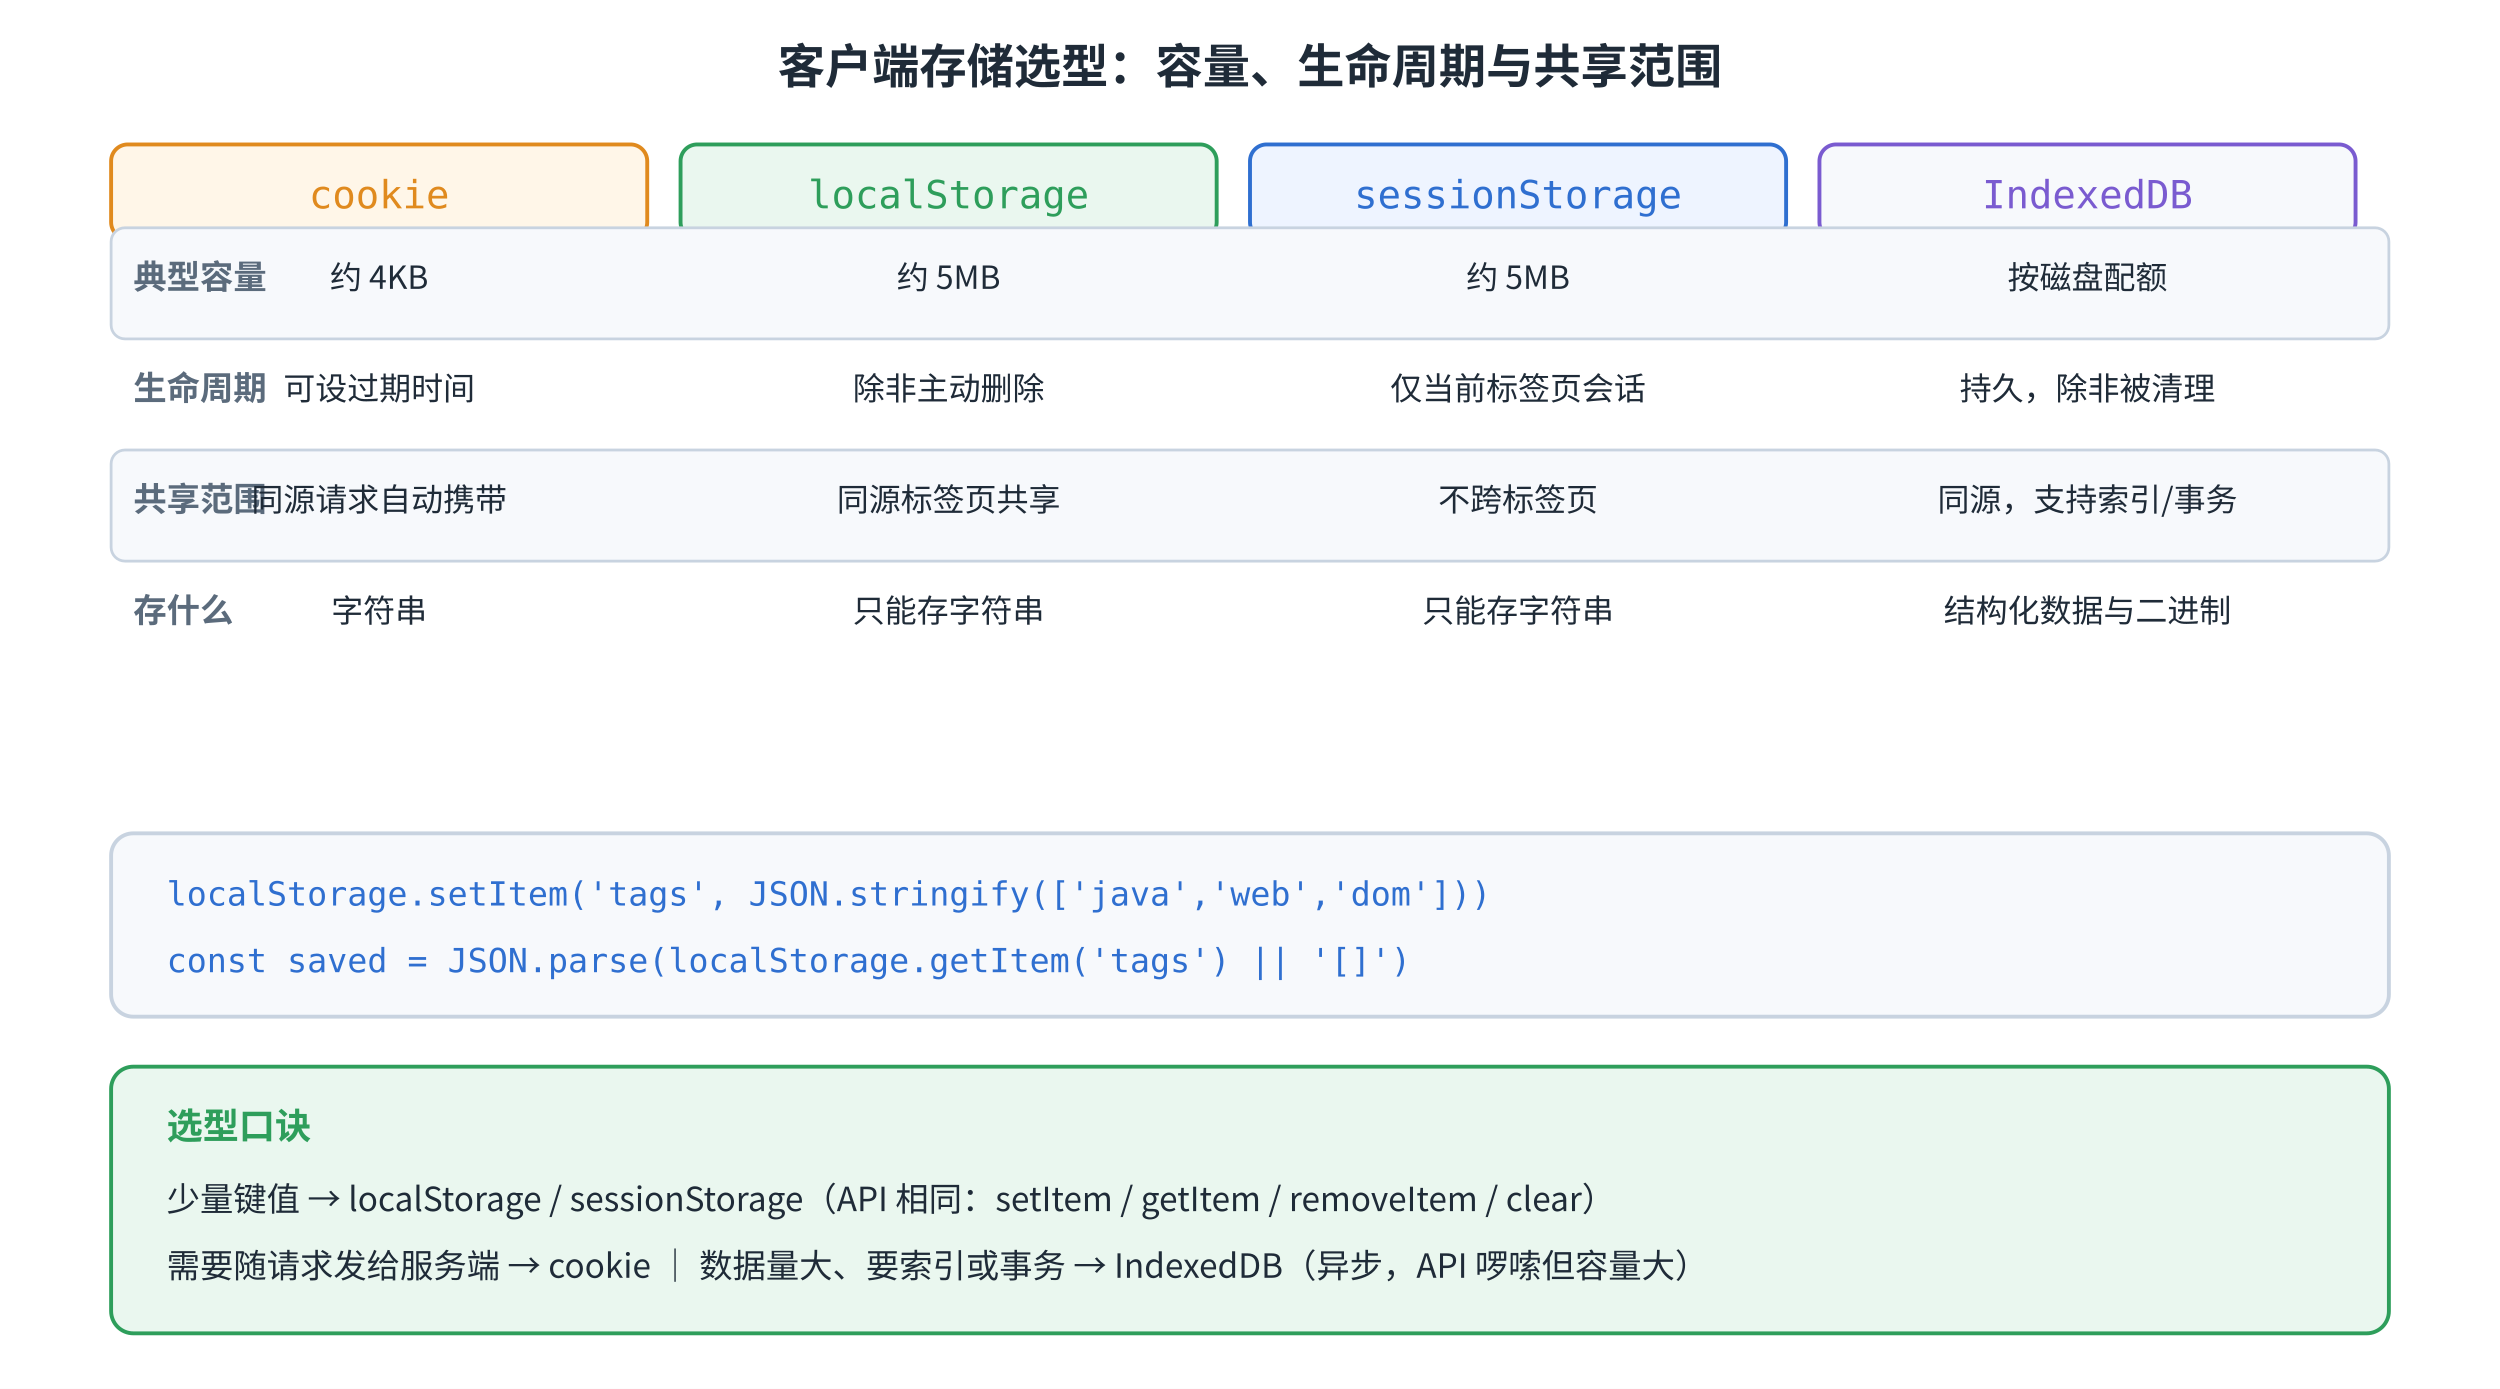
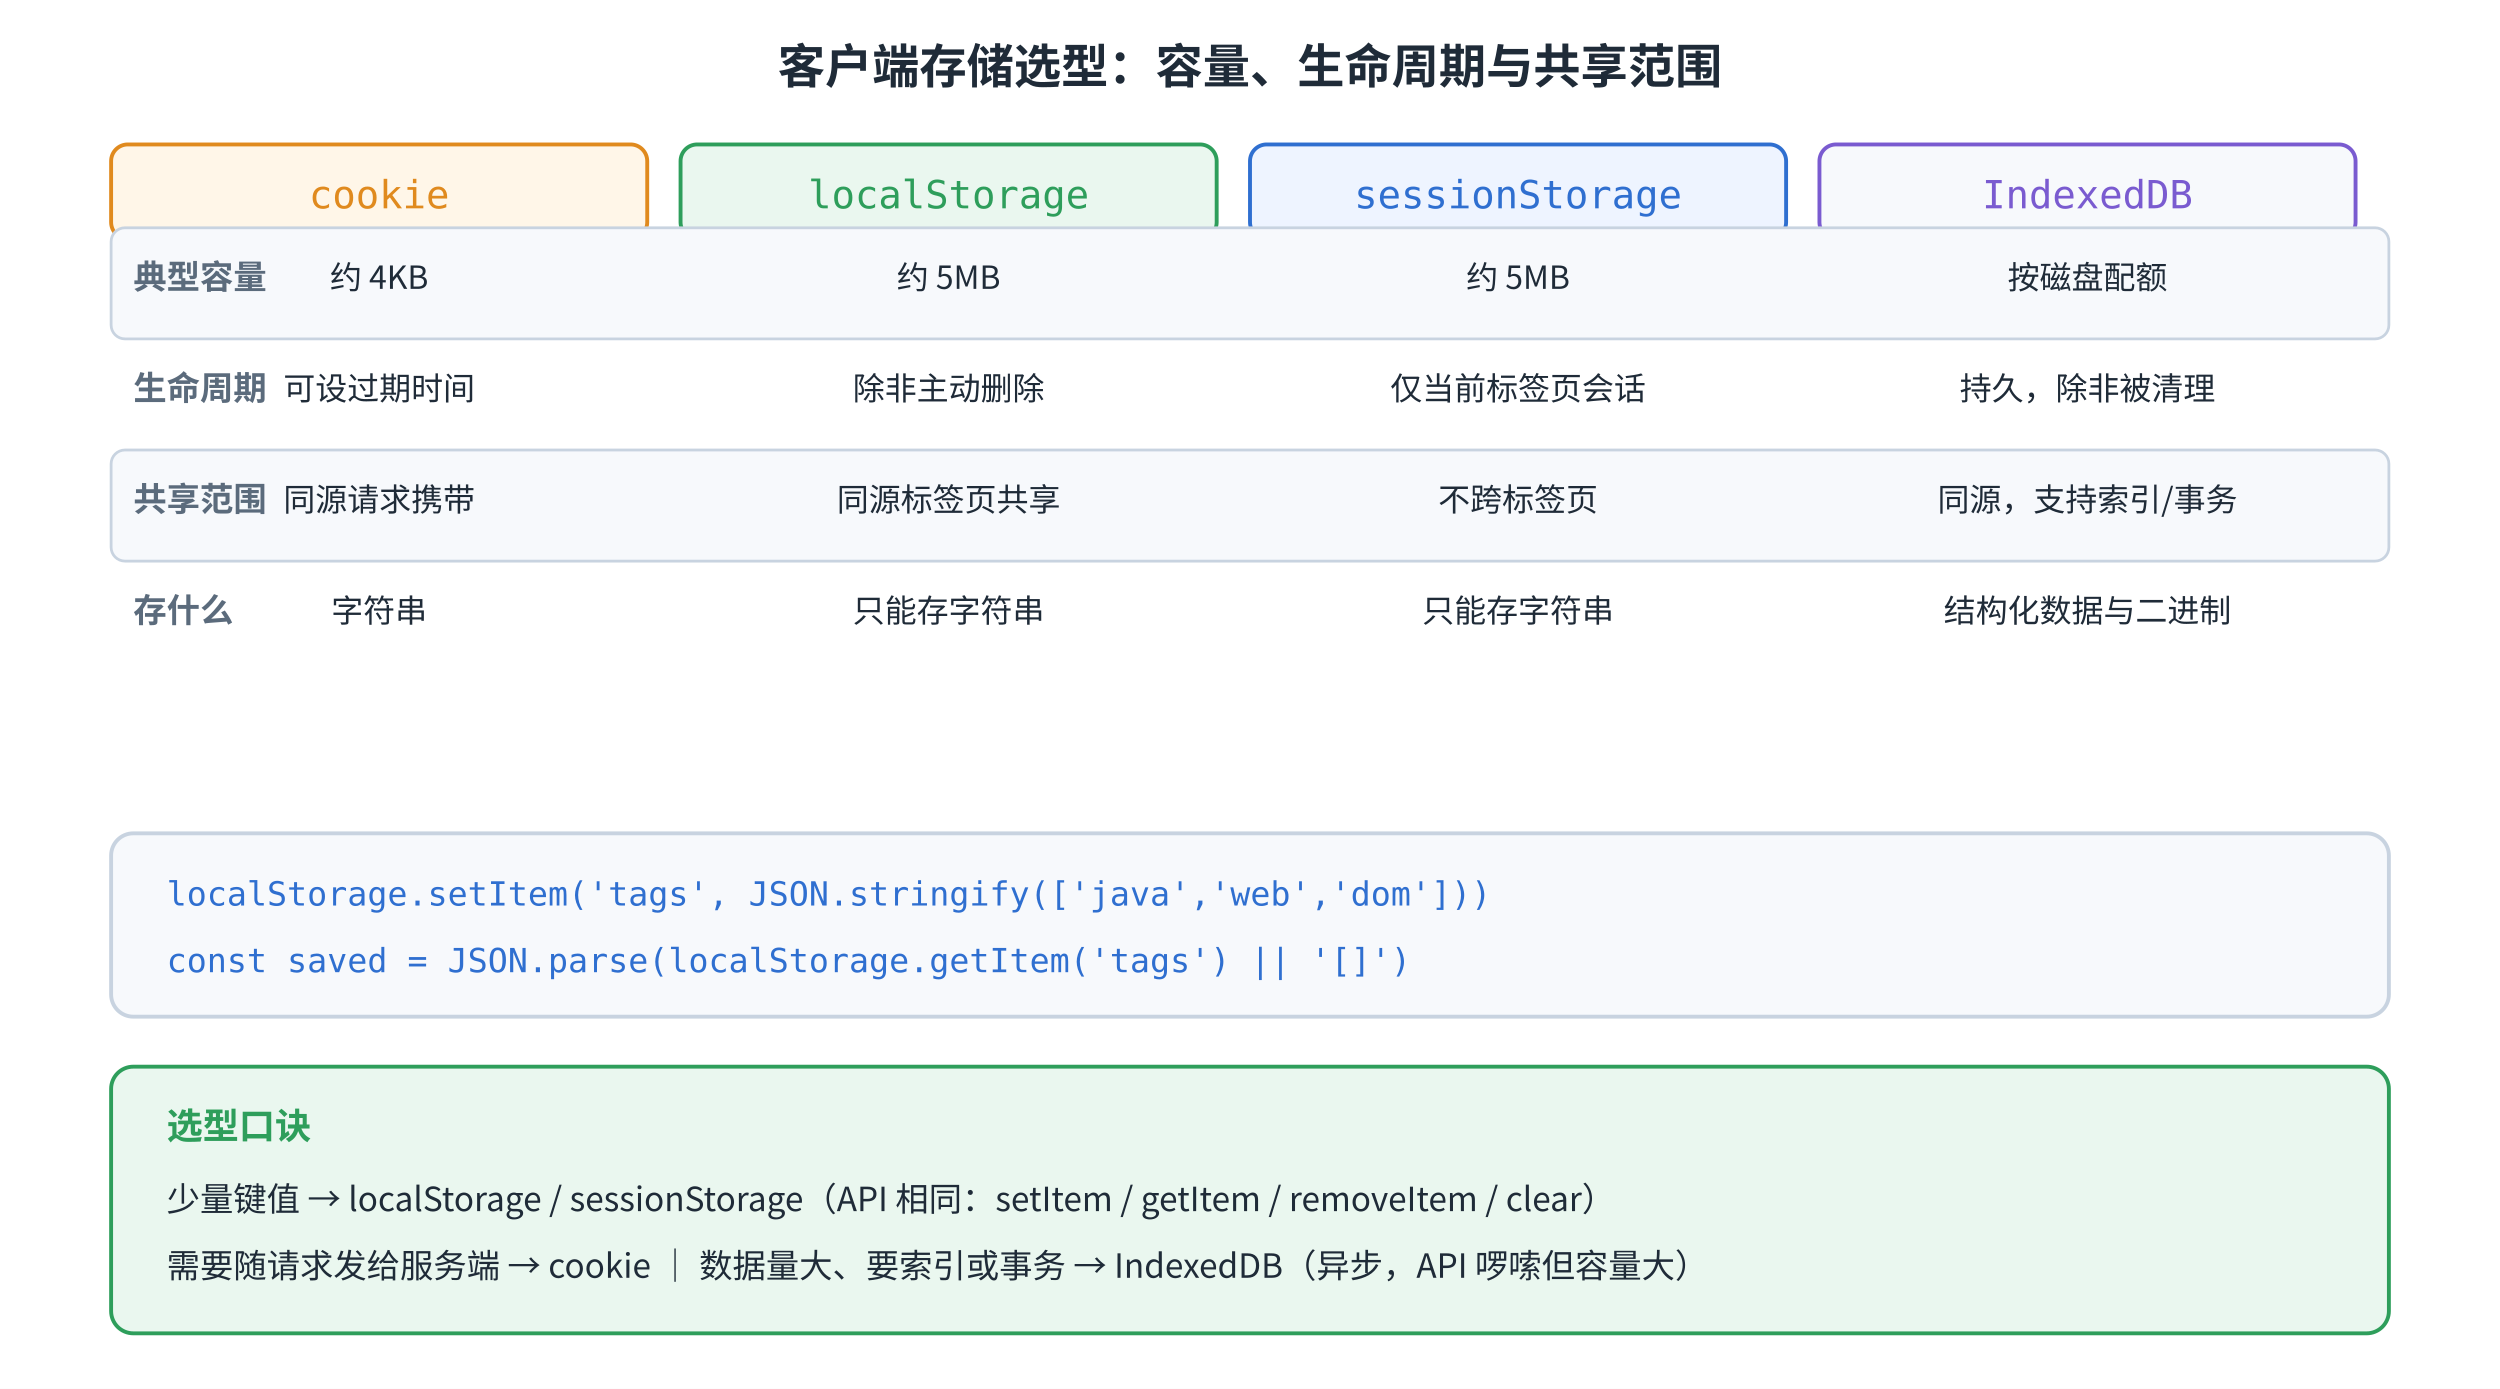
<svg xmlns="http://www.w3.org/2000/svg" width="900" height="500" viewBox="0 0 900 500" font-family="Source Han Sans SC, Noto Sans CJK SC, DejaVu Sans, sans-serif">
  <rect width="900" height="500" fill="#ffffff" />
  <defs>
    <marker id="ah" viewBox="0 0 10 10" refX="9" refY="5" markerWidth="6.5" markerHeight="6.5" orient="auto-start-reverse">
      <path d="M 0 0 L 10 5 L 0 10 z" fill="#5b6b7c" />
    </marker>
  </defs>
  <text x="450" y="30" font-size="17" fill="#1f2b38" text-anchor="middle" font-weight="700">客户端存储选型：容量、生命周期与共享范围</text>
  <rect x="40" y="52" width="193" height="34" rx="6" fill="#fff6e8" stroke="#e08a1e" stroke-width="1.4" />
  <text x="136.5" y="75" font-size="14" fill="#e08a1e" text-anchor="middle" font-family="DejaVu Sans Mono, monospace">cookie</text>
  <rect x="245" y="52" width="193" height="34" rx="6" fill="#eaf7ef" stroke="#2e9e5b" stroke-width="1.4" />
  <text x="341.5" y="75" font-size="14" fill="#2e9e5b" text-anchor="middle" font-family="DejaVu Sans Mono, monospace">localStorage</text>
  <rect x="450" y="52" width="193" height="34" rx="6" fill="#eef4ff" stroke="#2f6fd0" stroke-width="1.4" />
  <text x="546.5" y="75" font-size="14" fill="#2f6fd0" text-anchor="middle" font-family="DejaVu Sans Mono, monospace">sessionStorage</text>
  <rect x="655" y="52" width="193" height="34" rx="6" fill="#f7f9fc" stroke="#7a5bd0" stroke-width="1.4" />
  <text x="751.5" y="75" font-size="14" fill="#7a5bd0" text-anchor="middle" font-family="DejaVu Sans Mono, monospace">IndexedDB</text>
  <rect x="40" y="82" width="820" height="40" rx="5" fill="#f7f9fc" stroke="#c8d3e0" stroke-width="1" />
  <text x="48" y="104" font-size="12" fill="#5b6b7c" text-anchor="start" font-weight="700">典型容量</text>
  <text x="136.5" y="104" font-size="11.5" fill="#1f2b38" text-anchor="middle" font-weight="400">约 4KB</text>
  <text x="341.5" y="104" font-size="11.5" fill="#1f2b38" text-anchor="middle" font-weight="400">约 5MB</text>
  <text x="546.5" y="104" font-size="11.5" fill="#1f2b38" text-anchor="middle" font-weight="400">约 5MB</text>
  <text x="751.5" y="104" font-size="11.5" fill="#1f2b38" text-anchor="middle" font-weight="400">按磁盘配额</text>
  <text x="48" y="144" font-size="12" fill="#5b6b7c" text-anchor="start" font-weight="700">生命周期</text>
  <text x="136.5" y="144" font-size="11.5" fill="#1f2b38" text-anchor="middle" font-weight="400">可设过期时间</text>
  <text x="341.5" y="144" font-size="11.5" fill="#1f2b38" text-anchor="middle" font-weight="400">除非主动删除</text>
  <text x="546.5" y="144" font-size="11.5" fill="#1f2b38" text-anchor="middle" font-weight="400">仅当前标签页会话</text>
  <text x="751.5" y="144" font-size="11.5" fill="#1f2b38" text-anchor="middle" font-weight="400">持久，除非被清理</text>
  <rect x="40" y="162" width="820" height="40" rx="5" fill="#f7f9fc" stroke="#c8d3e0" stroke-width="1" />
  <text x="48" y="184" font-size="12" fill="#5b6b7c" text-anchor="start" font-weight="700">共享范围</text>
-   <text x="136.5" y="184" font-size="11.5" fill="#1f2b38" text-anchor="middle" font-weight="400">同源请求自动携带</text>
+   <text x="136.5" y="184" font-size="11.5" fill="#1f2b38" text-anchor="middle" font-weight="400">同源请求携带</text>
  <text x="341.5" y="184" font-size="11.5" fill="#1f2b38" text-anchor="middle" font-weight="400">同源标签页共享</text>
  <text x="546.5" y="184" font-size="11.5" fill="#1f2b38" text-anchor="middle" font-weight="400">不跨标签页</text>
  <text x="751.5" y="184" font-size="11.5" fill="#1f2b38" text-anchor="middle" font-weight="400">同源，支持索引/事务</text>
  <text x="48" y="224" font-size="12" fill="#5b6b7c" text-anchor="start" font-weight="700">存什么</text>
  <text x="136.5" y="224" font-size="11.5" fill="#1f2b38" text-anchor="middle" font-weight="400">字符串</text>
  <text x="341.5" y="224" font-size="11.5" fill="#1f2b38" text-anchor="middle" font-weight="400">只能存字符串</text>
  <text x="546.5" y="224" font-size="11.5" fill="#1f2b38" text-anchor="middle" font-weight="400">只能存字符串</text>
  <text x="751.5" y="224" font-size="11.5" fill="#1f2b38" text-anchor="middle" font-weight="400">结构化数据与二进制</text>
  <rect x="40" y="300" width="820" height="66" rx="8" fill="#f7f9fc" stroke="#c8d3e0" stroke-width="1.4" />
  <text x="60" y="326" font-size="12" fill="#2f6fd0" text-anchor="start" font-family="DejaVu Sans Mono, monospace">localStorage.setItem('tags', JSON.stringify(['java','web','dom']))</text>
  <text x="60" y="350" font-size="12" fill="#2f6fd0" text-anchor="start" font-family="DejaVu Sans Mono, monospace">const saved = JSON.parse(localStorage.getItem('tags') || '[]')</text>
  <rect x="40" y="384" width="820" height="96" rx="8" fill="#eaf7ef" stroke="#2e9e5b" stroke-width="1.4" />
  <text x="60" y="410" font-size="13" fill="#2e9e5b" text-anchor="start" font-weight="700">选型口诀</text>
  <text x="60" y="436" font-size="12" fill="#1f2b38" text-anchor="start" font-weight="400">少量键值 → localStorage / sessionStorage（API 相同：setItem / getItem / removeItem / clear）</text>
  <text x="60" y="460" font-size="12" fill="#1f2b38" text-anchor="start" font-weight="400">需要随请求发给服务端 → cookie ｜ 数据量大、要索引或事务 → IndexedDB（异步，API 啰嗦但容量大）</text>
</svg>
